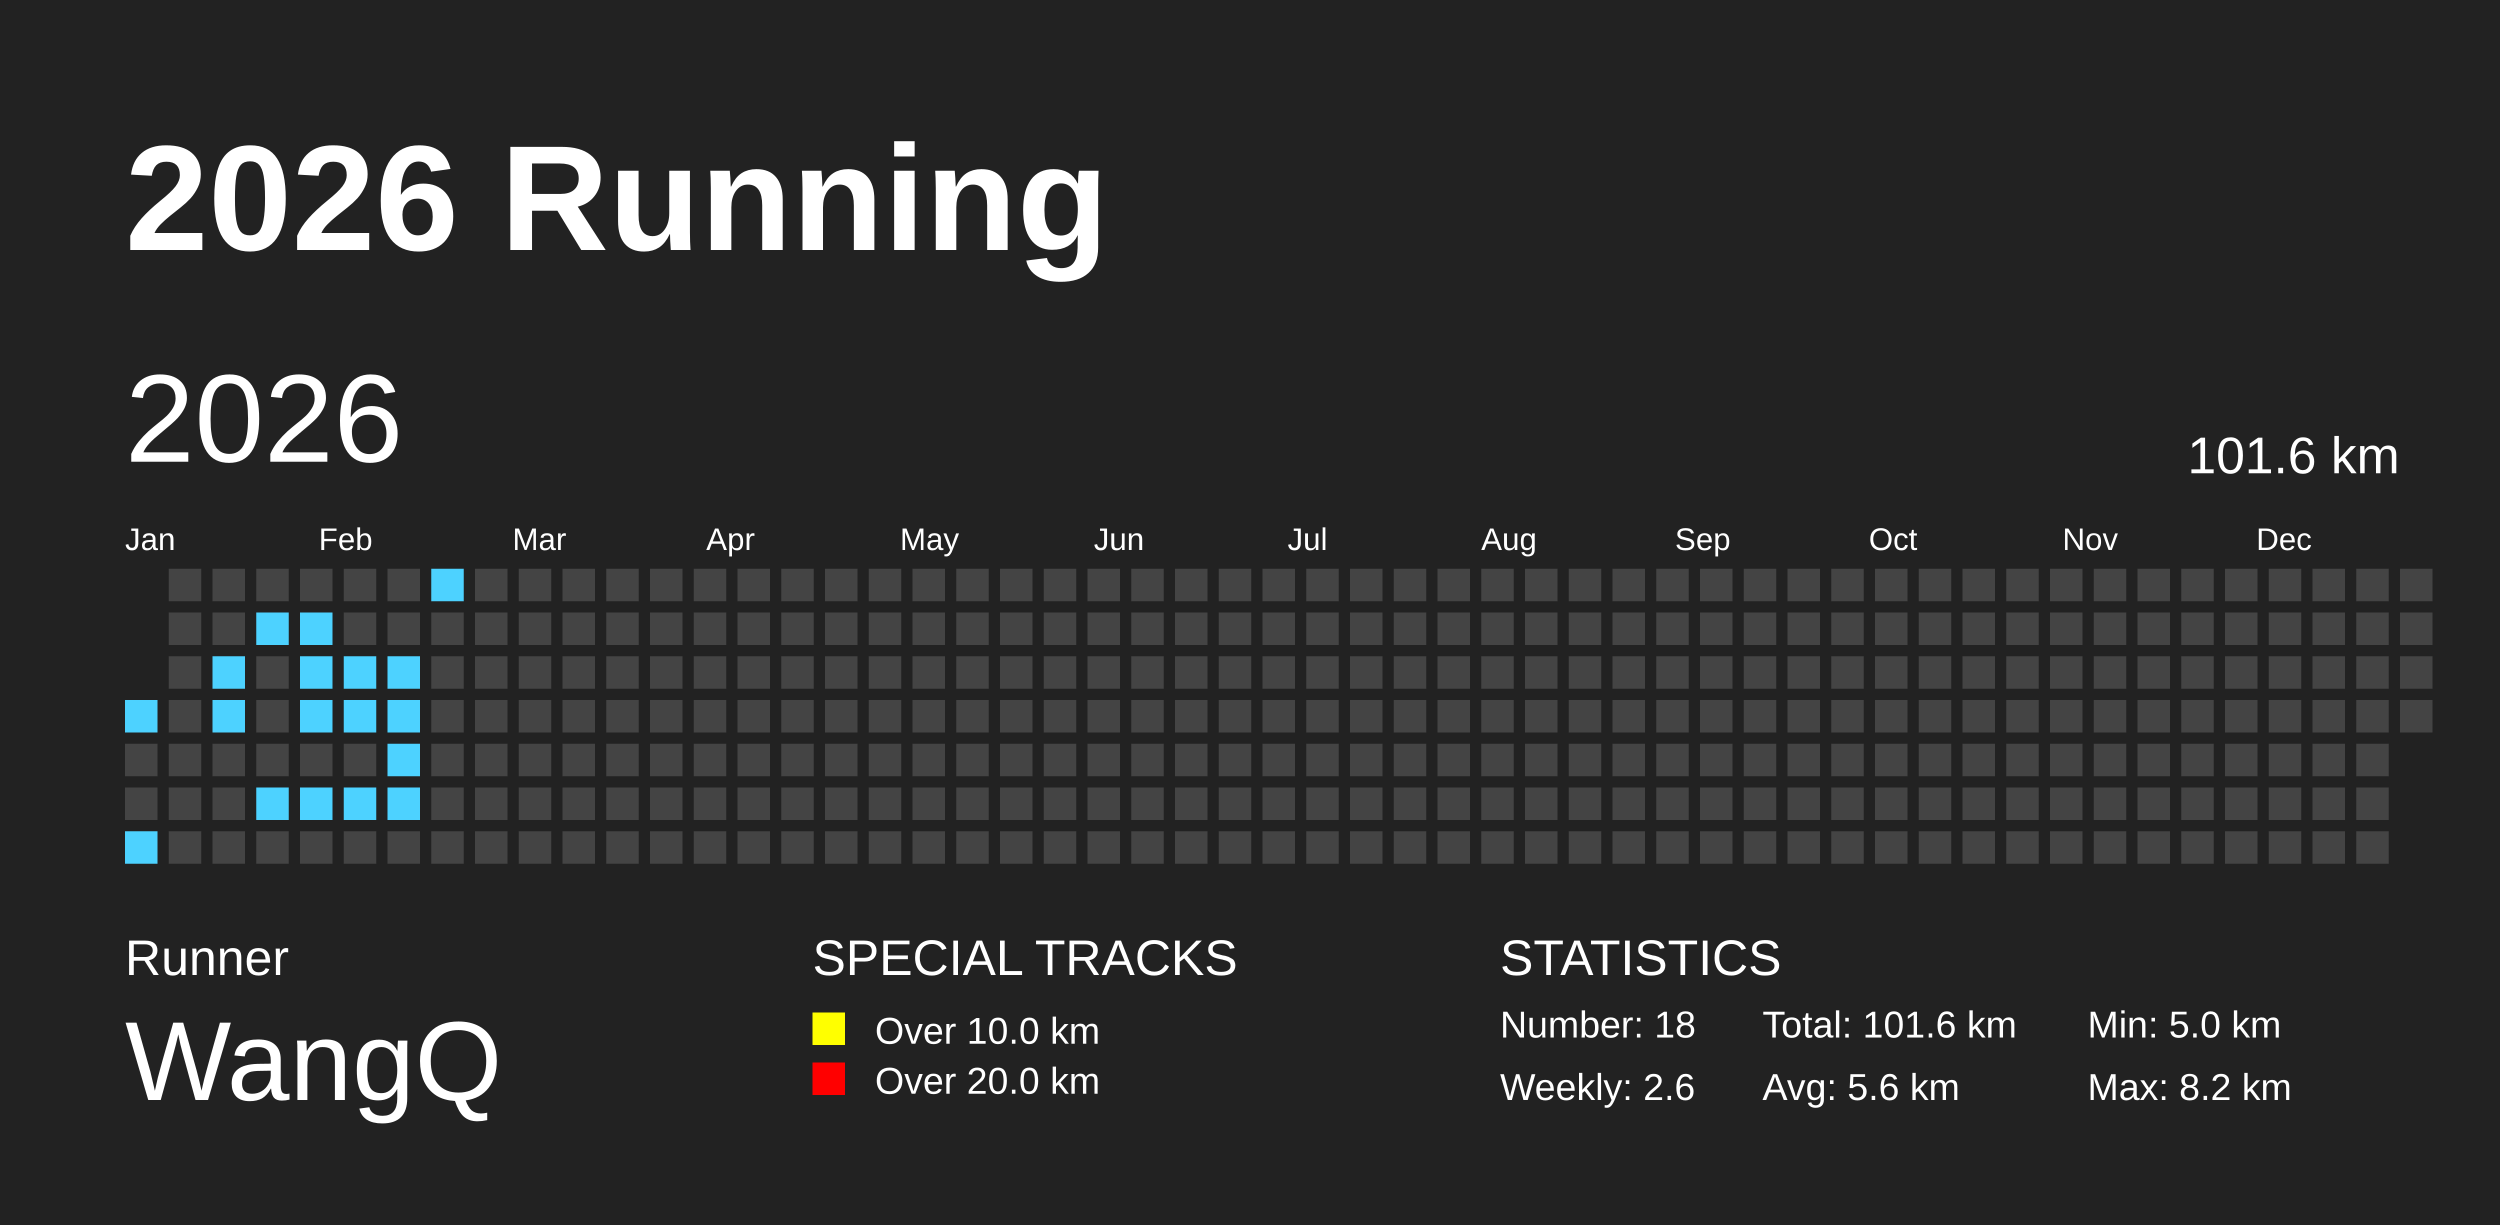
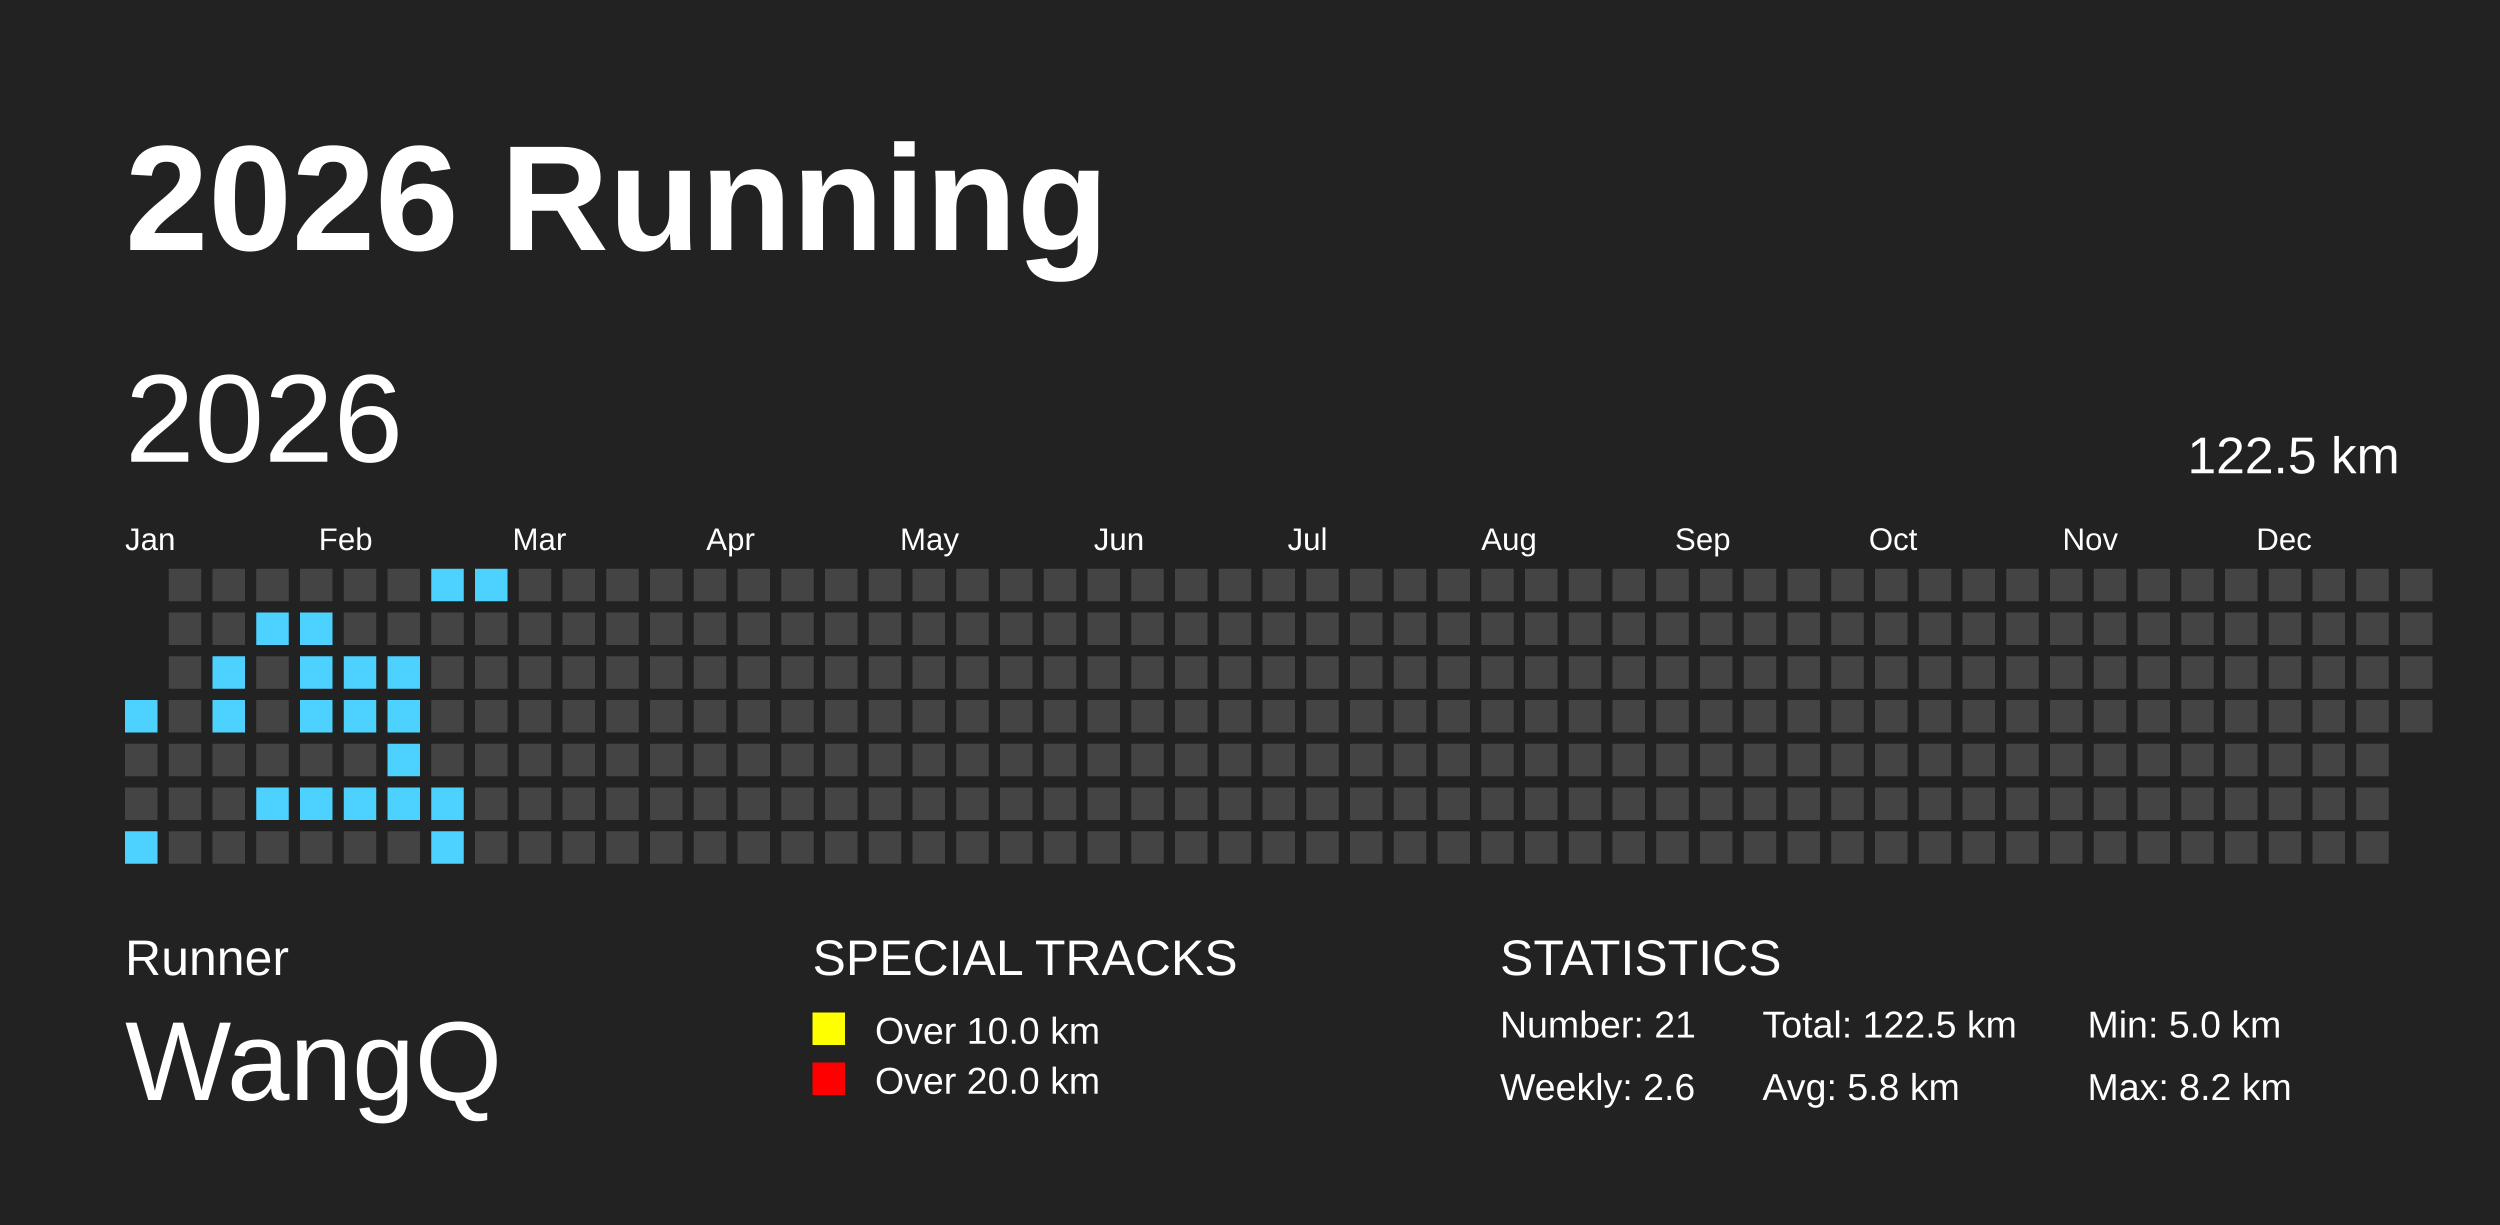
<svg xmlns="http://www.w3.org/2000/svg" baseProfile="full" height="98mm" version="1.1" viewBox="0,0,200,98" width="200mm">
  <defs />
  <rect fill="#222222" height="98" width="200" x="0" y="0" />
  <text fill="#FFFFFF" style="font-size:12px; font-family:Arial; font-weight:bold;" x="10" y="20">2026 Running</text>
  <text fill="#FFFFFF" style="font-size:4px; font-family:Arial" x="10" y="78">Runner</text>
  <text fill="#FFFFFF" style="font-size:9px; font-family:Arial" x="10" y="88">WangQ</text>
  <text fill="#FFFFFF" style="font-size:4px; font-family:Arial" x="65" y="78">SPECIAL TRACKS</text>
  <rect fill="yellow" height="2.6" width="2.6" x="65" y="81" />
  <text fill="#FFFFFF" style="font-size:3px; font-family:Arial" x="70" y="83.5">Over 10.0 km</text>
  <rect fill="red" height="2.6" width="2.6" x="65" y="85" />
  <text fill="#FFFFFF" style="font-size:3px; font-family:Arial" x="70" y="87.5">Over 20.0 km</text>
  <text fill="#FFFFFF" style="font-size:4px; font-family:Arial" x="120" y="78">STATISTICS</text>
-   <text fill="#FFFFFF" style="font-size:3px; font-family:Arial" x="120" y="83">Number: 18</text>
+   <text fill="#FFFFFF" style="font-size:3px; font-family:Arial" x="120" y="83">Number: 21</text>
  <text fill="#FFFFFF" style="font-size:3px; font-family:Arial" x="120" y="88">Weekly: 2.6</text>
-   <text fill="#FFFFFF" style="font-size:3px; font-family:Arial" x="141" y="83">Total: 101.6 km</text>
-   <text fill="#FFFFFF" style="font-size:3px; font-family:Arial" x="141" y="88">Avg: 5.6 km</text>
+   <text fill="#FFFFFF" style="font-size:3px; font-family:Arial" x="141" y="83">Total: 122.5 km</text>
+   <text fill="#FFFFFF" style="font-size:3px; font-family:Arial" x="141" y="88">Avg: 5.8 km</text>
  <text fill="#FFFFFF" style="font-size:3px; font-family:Arial" x="167" y="83">Min: 5.0 km</text>
  <text fill="#FFFFFF" style="font-size:3px; font-family:Arial" x="167" y="88">Max: 8.2 km</text>
  <text dominant-baseline="hanging" fill="#FFFFFF" style="font-size:10.0px; font-family:Arial;" x="10" y="30">2026</text>
-   <text dominant-baseline="hanging" fill="#FFFFFF" style="font-size:4.125px; font-family:Arial;" x="175" y="35">101.6 km</text>
+   <text dominant-baseline="hanging" fill="#FFFFFF" style="font-size:4.125px; font-family:Arial;" x="175" y="35">122.5 km</text>
  <text fill="#FFFFFF" style="font-size:2.5px; font-family:Arial" x="10.0" y="44">Jan</text>
  <text fill="#FFFFFF" style="font-size:2.5px; font-family:Arial" x="25.5" y="44">Feb</text>
  <text fill="#FFFFFF" style="font-size:2.5px; font-family:Arial" x="41.0" y="44">Mar</text>
  <text fill="#FFFFFF" style="font-size:2.5px; font-family:Arial" x="56.5" y="44">Apr</text>
  <text fill="#FFFFFF" style="font-size:2.5px; font-family:Arial" x="72.0" y="44">May</text>
  <text fill="#FFFFFF" style="font-size:2.5px; font-family:Arial" x="87.5" y="44">Jun</text>
  <text fill="#FFFFFF" style="font-size:2.5px; font-family:Arial" x="103.0" y="44">Jul</text>
  <text fill="#FFFFFF" style="font-size:2.5px; font-family:Arial" x="118.5" y="44">Aug</text>
  <text fill="#FFFFFF" style="font-size:2.5px; font-family:Arial" x="134.0" y="44">Sep</text>
  <text fill="#FFFFFF" style="font-size:2.5px; font-family:Arial" x="149.5" y="44">Oct</text>
  <text fill="#FFFFFF" style="font-size:2.5px; font-family:Arial" x="165.0" y="44">Nov</text>
  <text fill="#FFFFFF" style="font-size:2.5px; font-family:Arial" x="180.5" y="44">Dec</text>
  <rect fill="#4DD2FF" height="2.6" width="2.6" x="10.0" y="56.0" />
  <rect fill="#444444" height="2.6" width="2.6" x="10.0" y="59.5" />
  <rect fill="#444444" height="2.6" width="2.6" x="10.0" y="63.0" />
  <rect fill="#4DD2FF" height="2.6" width="2.6" x="10.0" y="66.5" />
  <rect fill="#444444" height="2.6" width="2.6" x="13.5" y="45.5" />
  <rect fill="#444444" height="2.6" width="2.6" x="13.5" y="49.0" />
  <rect fill="#444444" height="2.6" width="2.6" x="13.5" y="52.5" />
  <rect fill="#444444" height="2.6" width="2.6" x="13.5" y="56.0" />
  <rect fill="#444444" height="2.6" width="2.6" x="13.5" y="59.5" />
  <rect fill="#444444" height="2.6" width="2.6" x="13.5" y="63.0" />
  <rect fill="#444444" height="2.6" width="2.6" x="13.5" y="66.5" />
  <rect fill="#444444" height="2.6" width="2.6" x="17.0" y="45.5" />
  <rect fill="#444444" height="2.6" width="2.6" x="17.0" y="49.0" />
  <rect fill="#4DD2FF" height="2.6" width="2.6" x="17.0" y="52.5" />
  <rect fill="#4DD2FF" height="2.6" width="2.6" x="17.0" y="56.0" />
  <rect fill="#444444" height="2.6" width="2.6" x="17.0" y="59.5" />
  <rect fill="#444444" height="2.6" width="2.6" x="17.0" y="63.0" />
  <rect fill="#444444" height="2.6" width="2.6" x="17.0" y="66.5" />
  <rect fill="#444444" height="2.6" width="2.6" x="20.5" y="45.5" />
  <rect fill="#4DD2FF" height="2.6" width="2.6" x="20.5" y="49.0" />
  <rect fill="#444444" height="2.6" width="2.6" x="20.5" y="52.5" />
  <rect fill="#444444" height="2.6" width="2.6" x="20.5" y="56.0" />
  <rect fill="#444444" height="2.6" width="2.6" x="20.5" y="59.5" />
  <rect fill="#4DD2FF" height="2.6" width="2.6" x="20.5" y="63.0" />
  <rect fill="#444444" height="2.6" width="2.6" x="20.5" y="66.5" />
  <rect fill="#444444" height="2.6" width="2.6" x="24.0" y="45.5" />
  <rect fill="#4DD2FF" height="2.6" width="2.6" x="24.0" y="49.0" />
  <rect fill="#4DD2FF" height="2.6" width="2.6" x="24.0" y="52.5" />
  <rect fill="#4DD2FF" height="2.6" width="2.6" x="24.0" y="56.0" />
  <rect fill="#444444" height="2.6" width="2.6" x="24.0" y="59.5" />
  <rect fill="#4DD2FF" height="2.6" width="2.6" x="24.0" y="63.0" />
  <rect fill="#444444" height="2.6" width="2.6" x="24.0" y="66.5" />
  <rect fill="#444444" height="2.6" width="2.6" x="27.5" y="45.5" />
  <rect fill="#444444" height="2.6" width="2.6" x="27.5" y="49.0" />
  <rect fill="#4DD2FF" height="2.6" width="2.6" x="27.5" y="52.5" />
  <rect fill="#4DD2FF" height="2.6" width="2.6" x="27.5" y="56.0" />
  <rect fill="#444444" height="2.6" width="2.6" x="27.5" y="59.5" />
  <rect fill="#4DD2FF" height="2.6" width="2.6" x="27.5" y="63.0" />
  <rect fill="#444444" height="2.6" width="2.6" x="27.5" y="66.5" />
  <rect fill="#444444" height="2.6" width="2.6" x="31.0" y="45.5" />
  <rect fill="#444444" height="2.6" width="2.6" x="31.0" y="49.0" />
  <rect fill="#4DD2FF" height="2.6" width="2.6" x="31.0" y="52.5" />
  <rect fill="#4DD2FF" height="2.6" width="2.6" x="31.0" y="56.0" />
  <rect fill="#4DD2FF" height="2.6" width="2.6" x="31.0" y="59.5" />
  <rect fill="#4DD2FF" height="2.6" width="2.6" x="31.0" y="63.0" />
  <rect fill="#444444" height="2.6" width="2.6" x="31.0" y="66.5" />
  <rect fill="#4DD2FF" height="2.6" width="2.6" x="34.5" y="45.5" />
  <rect fill="#444444" height="2.6" width="2.6" x="34.5" y="49.0" />
  <rect fill="#444444" height="2.6" width="2.6" x="34.5" y="52.5" />
  <rect fill="#444444" height="2.6" width="2.6" x="34.5" y="56.0" />
  <rect fill="#444444" height="2.6" width="2.6" x="34.5" y="59.5" />
-   <rect fill="#444444" height="2.6" width="2.6" x="34.5" y="63.0" />
-   <rect fill="#444444" height="2.6" width="2.6" x="34.5" y="66.5" />
-   <rect fill="#444444" height="2.6" width="2.6" x="38.0" y="45.5" />
+   <rect fill="#4DD2FF" height="2.6" width="2.6" x="34.5" y="63.0" />
+   <rect fill="#4DD2FF" height="2.6" width="2.6" x="34.5" y="66.5" />
+   <rect fill="#4DD2FF" height="2.6" width="2.6" x="38.0" y="45.5" />
  <rect fill="#444444" height="2.6" width="2.6" x="38.0" y="49.0" />
  <rect fill="#444444" height="2.6" width="2.6" x="38.0" y="52.5" />
  <rect fill="#444444" height="2.6" width="2.6" x="38.0" y="56.0" />
  <rect fill="#444444" height="2.6" width="2.6" x="38.0" y="59.5" />
  <rect fill="#444444" height="2.6" width="2.6" x="38.0" y="63.0" />
  <rect fill="#444444" height="2.6" width="2.6" x="38.0" y="66.5" />
  <rect fill="#444444" height="2.6" width="2.6" x="41.5" y="45.5" />
  <rect fill="#444444" height="2.6" width="2.6" x="41.5" y="49.0" />
  <rect fill="#444444" height="2.6" width="2.6" x="41.5" y="52.5" />
  <rect fill="#444444" height="2.6" width="2.6" x="41.5" y="56.0" />
  <rect fill="#444444" height="2.6" width="2.6" x="41.5" y="59.5" />
  <rect fill="#444444" height="2.6" width="2.6" x="41.5" y="63.0" />
  <rect fill="#444444" height="2.6" width="2.6" x="41.5" y="66.5" />
  <rect fill="#444444" height="2.6" width="2.6" x="45.0" y="45.5" />
  <rect fill="#444444" height="2.6" width="2.6" x="45.0" y="49.0" />
  <rect fill="#444444" height="2.6" width="2.6" x="45.0" y="52.5" />
  <rect fill="#444444" height="2.6" width="2.6" x="45.0" y="56.0" />
  <rect fill="#444444" height="2.6" width="2.6" x="45.0" y="59.5" />
  <rect fill="#444444" height="2.6" width="2.6" x="45.0" y="63.0" />
  <rect fill="#444444" height="2.6" width="2.6" x="45.0" y="66.5" />
  <rect fill="#444444" height="2.6" width="2.6" x="48.5" y="45.5" />
  <rect fill="#444444" height="2.6" width="2.6" x="48.5" y="49.0" />
  <rect fill="#444444" height="2.6" width="2.6" x="48.5" y="52.5" />
  <rect fill="#444444" height="2.6" width="2.6" x="48.5" y="56.0" />
  <rect fill="#444444" height="2.6" width="2.6" x="48.5" y="59.5" />
  <rect fill="#444444" height="2.6" width="2.6" x="48.5" y="63.0" />
  <rect fill="#444444" height="2.6" width="2.6" x="48.5" y="66.5" />
  <rect fill="#444444" height="2.6" width="2.6" x="52.0" y="45.5" />
  <rect fill="#444444" height="2.6" width="2.6" x="52.0" y="49.0" />
  <rect fill="#444444" height="2.6" width="2.6" x="52.0" y="52.5" />
  <rect fill="#444444" height="2.6" width="2.6" x="52.0" y="56.0" />
  <rect fill="#444444" height="2.6" width="2.6" x="52.0" y="59.5" />
  <rect fill="#444444" height="2.6" width="2.6" x="52.0" y="63.0" />
  <rect fill="#444444" height="2.6" width="2.6" x="52.0" y="66.5" />
  <rect fill="#444444" height="2.6" width="2.6" x="55.5" y="45.5" />
  <rect fill="#444444" height="2.6" width="2.6" x="55.5" y="49.0" />
  <rect fill="#444444" height="2.6" width="2.6" x="55.5" y="52.5" />
  <rect fill="#444444" height="2.6" width="2.6" x="55.5" y="56.0" />
  <rect fill="#444444" height="2.6" width="2.6" x="55.5" y="59.5" />
  <rect fill="#444444" height="2.6" width="2.6" x="55.5" y="63.0" />
  <rect fill="#444444" height="2.6" width="2.6" x="55.5" y="66.5" />
  <rect fill="#444444" height="2.6" width="2.6" x="59.0" y="45.5" />
  <rect fill="#444444" height="2.6" width="2.6" x="59.0" y="49.0" />
  <rect fill="#444444" height="2.6" width="2.6" x="59.0" y="52.5" />
  <rect fill="#444444" height="2.6" width="2.6" x="59.0" y="56.0" />
  <rect fill="#444444" height="2.6" width="2.6" x="59.0" y="59.5" />
  <rect fill="#444444" height="2.6" width="2.6" x="59.0" y="63.0" />
  <rect fill="#444444" height="2.6" width="2.6" x="59.0" y="66.5" />
  <rect fill="#444444" height="2.6" width="2.6" x="62.5" y="45.5" />
  <rect fill="#444444" height="2.6" width="2.6" x="62.5" y="49.0" />
  <rect fill="#444444" height="2.6" width="2.6" x="62.5" y="52.5" />
  <rect fill="#444444" height="2.6" width="2.6" x="62.5" y="56.0" />
  <rect fill="#444444" height="2.6" width="2.6" x="62.5" y="59.5" />
  <rect fill="#444444" height="2.6" width="2.6" x="62.5" y="63.0" />
  <rect fill="#444444" height="2.6" width="2.6" x="62.5" y="66.5" />
  <rect fill="#444444" height="2.6" width="2.6" x="66.0" y="45.5" />
  <rect fill="#444444" height="2.6" width="2.6" x="66.0" y="49.0" />
  <rect fill="#444444" height="2.6" width="2.6" x="66.0" y="52.5" />
  <rect fill="#444444" height="2.6" width="2.6" x="66.0" y="56.0" />
  <rect fill="#444444" height="2.6" width="2.6" x="66.0" y="59.5" />
  <rect fill="#444444" height="2.6" width="2.6" x="66.0" y="63.0" />
  <rect fill="#444444" height="2.6" width="2.6" x="66.0" y="66.5" />
  <rect fill="#444444" height="2.6" width="2.6" x="69.5" y="45.5" />
  <rect fill="#444444" height="2.6" width="2.6" x="69.5" y="49.0" />
  <rect fill="#444444" height="2.6" width="2.6" x="69.5" y="52.5" />
  <rect fill="#444444" height="2.6" width="2.6" x="69.5" y="56.0" />
  <rect fill="#444444" height="2.6" width="2.6" x="69.5" y="59.5" />
  <rect fill="#444444" height="2.6" width="2.6" x="69.5" y="63.0" />
  <rect fill="#444444" height="2.6" width="2.6" x="69.5" y="66.5" />
  <rect fill="#444444" height="2.6" width="2.6" x="73.0" y="45.5" />
  <rect fill="#444444" height="2.6" width="2.6" x="73.0" y="49.0" />
  <rect fill="#444444" height="2.6" width="2.6" x="73.0" y="52.5" />
  <rect fill="#444444" height="2.6" width="2.6" x="73.0" y="56.0" />
  <rect fill="#444444" height="2.6" width="2.6" x="73.0" y="59.5" />
  <rect fill="#444444" height="2.6" width="2.6" x="73.0" y="63.0" />
  <rect fill="#444444" height="2.6" width="2.6" x="73.0" y="66.5" />
  <rect fill="#444444" height="2.6" width="2.6" x="76.5" y="45.5" />
  <rect fill="#444444" height="2.6" width="2.6" x="76.5" y="49.0" />
  <rect fill="#444444" height="2.6" width="2.6" x="76.5" y="52.5" />
  <rect fill="#444444" height="2.6" width="2.6" x="76.5" y="56.0" />
  <rect fill="#444444" height="2.6" width="2.6" x="76.5" y="59.5" />
  <rect fill="#444444" height="2.6" width="2.6" x="76.5" y="63.0" />
  <rect fill="#444444" height="2.6" width="2.6" x="76.5" y="66.5" />
  <rect fill="#444444" height="2.6" width="2.6" x="80.0" y="45.5" />
  <rect fill="#444444" height="2.6" width="2.6" x="80.0" y="49.0" />
  <rect fill="#444444" height="2.6" width="2.6" x="80.0" y="52.5" />
  <rect fill="#444444" height="2.6" width="2.6" x="80.0" y="56.0" />
  <rect fill="#444444" height="2.6" width="2.6" x="80.0" y="59.5" />
  <rect fill="#444444" height="2.6" width="2.6" x="80.0" y="63.0" />
  <rect fill="#444444" height="2.6" width="2.6" x="80.0" y="66.5" />
  <rect fill="#444444" height="2.6" width="2.6" x="83.5" y="45.5" />
  <rect fill="#444444" height="2.6" width="2.6" x="83.5" y="49.0" />
  <rect fill="#444444" height="2.6" width="2.6" x="83.5" y="52.5" />
  <rect fill="#444444" height="2.6" width="2.6" x="83.5" y="56.0" />
  <rect fill="#444444" height="2.6" width="2.6" x="83.5" y="59.5" />
  <rect fill="#444444" height="2.6" width="2.6" x="83.5" y="63.0" />
  <rect fill="#444444" height="2.6" width="2.6" x="83.5" y="66.5" />
  <rect fill="#444444" height="2.6" width="2.6" x="87.0" y="45.5" />
  <rect fill="#444444" height="2.6" width="2.6" x="87.0" y="49.0" />
  <rect fill="#444444" height="2.6" width="2.6" x="87.0" y="52.5" />
  <rect fill="#444444" height="2.6" width="2.6" x="87.0" y="56.0" />
  <rect fill="#444444" height="2.6" width="2.6" x="87.0" y="59.5" />
  <rect fill="#444444" height="2.6" width="2.6" x="87.0" y="63.0" />
  <rect fill="#444444" height="2.6" width="2.6" x="87.0" y="66.5" />
  <rect fill="#444444" height="2.6" width="2.6" x="90.5" y="45.5" />
  <rect fill="#444444" height="2.6" width="2.6" x="90.5" y="49.0" />
  <rect fill="#444444" height="2.6" width="2.6" x="90.5" y="52.5" />
  <rect fill="#444444" height="2.6" width="2.6" x="90.5" y="56.0" />
  <rect fill="#444444" height="2.6" width="2.6" x="90.5" y="59.5" />
  <rect fill="#444444" height="2.6" width="2.6" x="90.5" y="63.0" />
  <rect fill="#444444" height="2.6" width="2.6" x="90.5" y="66.5" />
  <rect fill="#444444" height="2.6" width="2.6" x="94.0" y="45.5" />
  <rect fill="#444444" height="2.6" width="2.6" x="94.0" y="49.0" />
  <rect fill="#444444" height="2.6" width="2.6" x="94.0" y="52.5" />
  <rect fill="#444444" height="2.6" width="2.6" x="94.0" y="56.0" />
  <rect fill="#444444" height="2.6" width="2.6" x="94.0" y="59.5" />
  <rect fill="#444444" height="2.6" width="2.6" x="94.0" y="63.0" />
  <rect fill="#444444" height="2.6" width="2.6" x="94.0" y="66.5" />
  <rect fill="#444444" height="2.6" width="2.6" x="97.5" y="45.5" />
  <rect fill="#444444" height="2.6" width="2.6" x="97.5" y="49.0" />
  <rect fill="#444444" height="2.6" width="2.6" x="97.5" y="52.5" />
  <rect fill="#444444" height="2.6" width="2.6" x="97.5" y="56.0" />
  <rect fill="#444444" height="2.6" width="2.6" x="97.5" y="59.5" />
  <rect fill="#444444" height="2.6" width="2.6" x="97.5" y="63.0" />
  <rect fill="#444444" height="2.6" width="2.6" x="97.5" y="66.5" />
  <rect fill="#444444" height="2.6" width="2.6" x="101.0" y="45.5" />
  <rect fill="#444444" height="2.6" width="2.6" x="101.0" y="49.0" />
  <rect fill="#444444" height="2.6" width="2.6" x="101.0" y="52.5" />
  <rect fill="#444444" height="2.6" width="2.6" x="101.0" y="56.0" />
  <rect fill="#444444" height="2.6" width="2.6" x="101.0" y="59.5" />
  <rect fill="#444444" height="2.6" width="2.6" x="101.0" y="63.0" />
  <rect fill="#444444" height="2.6" width="2.6" x="101.0" y="66.5" />
  <rect fill="#444444" height="2.6" width="2.6" x="104.5" y="45.5" />
  <rect fill="#444444" height="2.6" width="2.6" x="104.5" y="49.0" />
  <rect fill="#444444" height="2.6" width="2.6" x="104.5" y="52.5" />
  <rect fill="#444444" height="2.6" width="2.6" x="104.5" y="56.0" />
  <rect fill="#444444" height="2.6" width="2.6" x="104.5" y="59.5" />
  <rect fill="#444444" height="2.6" width="2.6" x="104.5" y="63.0" />
  <rect fill="#444444" height="2.6" width="2.6" x="104.5" y="66.5" />
  <rect fill="#444444" height="2.6" width="2.6" x="108.0" y="45.5" />
  <rect fill="#444444" height="2.6" width="2.6" x="108.0" y="49.0" />
  <rect fill="#444444" height="2.6" width="2.6" x="108.0" y="52.5" />
  <rect fill="#444444" height="2.6" width="2.6" x="108.0" y="56.0" />
  <rect fill="#444444" height="2.6" width="2.6" x="108.0" y="59.5" />
  <rect fill="#444444" height="2.6" width="2.6" x="108.0" y="63.0" />
  <rect fill="#444444" height="2.6" width="2.6" x="108.0" y="66.5" />
  <rect fill="#444444" height="2.6" width="2.6" x="111.5" y="45.5" />
  <rect fill="#444444" height="2.6" width="2.6" x="111.5" y="49.0" />
  <rect fill="#444444" height="2.6" width="2.6" x="111.5" y="52.5" />
  <rect fill="#444444" height="2.6" width="2.6" x="111.5" y="56.0" />
  <rect fill="#444444" height="2.6" width="2.6" x="111.5" y="59.5" />
  <rect fill="#444444" height="2.6" width="2.6" x="111.5" y="63.0" />
  <rect fill="#444444" height="2.6" width="2.6" x="111.5" y="66.5" />
  <rect fill="#444444" height="2.6" width="2.6" x="115.0" y="45.5" />
  <rect fill="#444444" height="2.6" width="2.6" x="115.0" y="49.0" />
  <rect fill="#444444" height="2.6" width="2.6" x="115.0" y="52.5" />
  <rect fill="#444444" height="2.6" width="2.6" x="115.0" y="56.0" />
  <rect fill="#444444" height="2.6" width="2.6" x="115.0" y="59.5" />
  <rect fill="#444444" height="2.6" width="2.6" x="115.0" y="63.0" />
  <rect fill="#444444" height="2.6" width="2.6" x="115.0" y="66.5" />
  <rect fill="#444444" height="2.6" width="2.6" x="118.5" y="45.5" />
  <rect fill="#444444" height="2.6" width="2.6" x="118.5" y="49.0" />
  <rect fill="#444444" height="2.6" width="2.6" x="118.5" y="52.5" />
  <rect fill="#444444" height="2.6" width="2.6" x="118.5" y="56.0" />
  <rect fill="#444444" height="2.6" width="2.6" x="118.5" y="59.5" />
  <rect fill="#444444" height="2.6" width="2.6" x="118.5" y="63.0" />
  <rect fill="#444444" height="2.6" width="2.6" x="118.5" y="66.5" />
  <rect fill="#444444" height="2.6" width="2.6" x="122.0" y="45.5" />
  <rect fill="#444444" height="2.6" width="2.6" x="122.0" y="49.0" />
  <rect fill="#444444" height="2.6" width="2.6" x="122.0" y="52.5" />
  <rect fill="#444444" height="2.6" width="2.6" x="122.0" y="56.0" />
  <rect fill="#444444" height="2.6" width="2.6" x="122.0" y="59.5" />
  <rect fill="#444444" height="2.6" width="2.6" x="122.0" y="63.0" />
  <rect fill="#444444" height="2.6" width="2.6" x="122.0" y="66.5" />
  <rect fill="#444444" height="2.6" width="2.6" x="125.5" y="45.5" />
  <rect fill="#444444" height="2.6" width="2.6" x="125.5" y="49.0" />
  <rect fill="#444444" height="2.6" width="2.6" x="125.5" y="52.5" />
  <rect fill="#444444" height="2.6" width="2.6" x="125.5" y="56.0" />
  <rect fill="#444444" height="2.6" width="2.6" x="125.5" y="59.5" />
  <rect fill="#444444" height="2.6" width="2.6" x="125.5" y="63.0" />
  <rect fill="#444444" height="2.6" width="2.6" x="125.5" y="66.5" />
  <rect fill="#444444" height="2.6" width="2.6" x="129.0" y="45.5" />
  <rect fill="#444444" height="2.6" width="2.6" x="129.0" y="49.0" />
  <rect fill="#444444" height="2.6" width="2.6" x="129.0" y="52.5" />
  <rect fill="#444444" height="2.6" width="2.6" x="129.0" y="56.0" />
  <rect fill="#444444" height="2.6" width="2.6" x="129.0" y="59.5" />
  <rect fill="#444444" height="2.6" width="2.6" x="129.0" y="63.0" />
  <rect fill="#444444" height="2.6" width="2.6" x="129.0" y="66.5" />
  <rect fill="#444444" height="2.6" width="2.6" x="132.5" y="45.5" />
  <rect fill="#444444" height="2.6" width="2.6" x="132.5" y="49.0" />
  <rect fill="#444444" height="2.6" width="2.6" x="132.5" y="52.5" />
  <rect fill="#444444" height="2.6" width="2.6" x="132.5" y="56.0" />
  <rect fill="#444444" height="2.6" width="2.6" x="132.5" y="59.5" />
  <rect fill="#444444" height="2.6" width="2.6" x="132.5" y="63.0" />
  <rect fill="#444444" height="2.6" width="2.6" x="132.5" y="66.5" />
  <rect fill="#444444" height="2.6" width="2.6" x="136.0" y="45.5" />
  <rect fill="#444444" height="2.6" width="2.6" x="136.0" y="49.0" />
  <rect fill="#444444" height="2.6" width="2.6" x="136.0" y="52.5" />
  <rect fill="#444444" height="2.6" width="2.6" x="136.0" y="56.0" />
  <rect fill="#444444" height="2.6" width="2.6" x="136.0" y="59.5" />
  <rect fill="#444444" height="2.6" width="2.6" x="136.0" y="63.0" />
  <rect fill="#444444" height="2.6" width="2.6" x="136.0" y="66.5" />
  <rect fill="#444444" height="2.6" width="2.6" x="139.5" y="45.5" />
  <rect fill="#444444" height="2.6" width="2.6" x="139.5" y="49.0" />
  <rect fill="#444444" height="2.6" width="2.6" x="139.5" y="52.5" />
  <rect fill="#444444" height="2.6" width="2.6" x="139.5" y="56.0" />
  <rect fill="#444444" height="2.6" width="2.6" x="139.5" y="59.5" />
  <rect fill="#444444" height="2.6" width="2.6" x="139.5" y="63.0" />
  <rect fill="#444444" height="2.6" width="2.6" x="139.5" y="66.5" />
  <rect fill="#444444" height="2.6" width="2.6" x="143.0" y="45.5" />
  <rect fill="#444444" height="2.6" width="2.6" x="143.0" y="49.0" />
  <rect fill="#444444" height="2.6" width="2.6" x="143.0" y="52.5" />
  <rect fill="#444444" height="2.6" width="2.6" x="143.0" y="56.0" />
  <rect fill="#444444" height="2.6" width="2.6" x="143.0" y="59.5" />
  <rect fill="#444444" height="2.6" width="2.6" x="143.0" y="63.0" />
  <rect fill="#444444" height="2.6" width="2.6" x="143.0" y="66.5" />
  <rect fill="#444444" height="2.6" width="2.6" x="146.5" y="45.5" />
  <rect fill="#444444" height="2.6" width="2.6" x="146.5" y="49.0" />
  <rect fill="#444444" height="2.6" width="2.6" x="146.5" y="52.5" />
  <rect fill="#444444" height="2.6" width="2.6" x="146.5" y="56.0" />
  <rect fill="#444444" height="2.6" width="2.6" x="146.5" y="59.5" />
  <rect fill="#444444" height="2.6" width="2.6" x="146.5" y="63.0" />
  <rect fill="#444444" height="2.6" width="2.6" x="146.5" y="66.5" />
  <rect fill="#444444" height="2.6" width="2.6" x="150.0" y="45.5" />
  <rect fill="#444444" height="2.6" width="2.6" x="150.0" y="49.0" />
  <rect fill="#444444" height="2.6" width="2.6" x="150.0" y="52.5" />
  <rect fill="#444444" height="2.6" width="2.6" x="150.0" y="56.0" />
  <rect fill="#444444" height="2.6" width="2.6" x="150.0" y="59.5" />
  <rect fill="#444444" height="2.6" width="2.6" x="150.0" y="63.0" />
  <rect fill="#444444" height="2.6" width="2.6" x="150.0" y="66.5" />
  <rect fill="#444444" height="2.6" width="2.6" x="153.5" y="45.5" />
  <rect fill="#444444" height="2.6" width="2.6" x="153.5" y="49.0" />
  <rect fill="#444444" height="2.6" width="2.6" x="153.5" y="52.5" />
  <rect fill="#444444" height="2.6" width="2.6" x="153.5" y="56.0" />
  <rect fill="#444444" height="2.6" width="2.6" x="153.5" y="59.5" />
  <rect fill="#444444" height="2.6" width="2.6" x="153.5" y="63.0" />
  <rect fill="#444444" height="2.6" width="2.6" x="153.5" y="66.5" />
  <rect fill="#444444" height="2.6" width="2.6" x="157.0" y="45.5" />
  <rect fill="#444444" height="2.6" width="2.6" x="157.0" y="49.0" />
  <rect fill="#444444" height="2.6" width="2.6" x="157.0" y="52.5" />
  <rect fill="#444444" height="2.6" width="2.6" x="157.0" y="56.0" />
  <rect fill="#444444" height="2.6" width="2.6" x="157.0" y="59.5" />
  <rect fill="#444444" height="2.6" width="2.6" x="157.0" y="63.0" />
  <rect fill="#444444" height="2.6" width="2.6" x="157.0" y="66.5" />
  <rect fill="#444444" height="2.6" width="2.6" x="160.5" y="45.5" />
  <rect fill="#444444" height="2.6" width="2.6" x="160.5" y="49.0" />
  <rect fill="#444444" height="2.6" width="2.6" x="160.5" y="52.5" />
  <rect fill="#444444" height="2.6" width="2.6" x="160.5" y="56.0" />
  <rect fill="#444444" height="2.6" width="2.6" x="160.5" y="59.5" />
  <rect fill="#444444" height="2.6" width="2.6" x="160.5" y="63.0" />
  <rect fill="#444444" height="2.6" width="2.6" x="160.5" y="66.5" />
  <rect fill="#444444" height="2.6" width="2.6" x="164.0" y="45.5" />
  <rect fill="#444444" height="2.6" width="2.6" x="164.0" y="49.0" />
  <rect fill="#444444" height="2.6" width="2.6" x="164.0" y="52.5" />
  <rect fill="#444444" height="2.6" width="2.6" x="164.0" y="56.0" />
  <rect fill="#444444" height="2.6" width="2.6" x="164.0" y="59.5" />
  <rect fill="#444444" height="2.6" width="2.6" x="164.0" y="63.0" />
  <rect fill="#444444" height="2.6" width="2.6" x="164.0" y="66.5" />
  <rect fill="#444444" height="2.6" width="2.6" x="167.5" y="45.5" />
  <rect fill="#444444" height="2.6" width="2.6" x="167.5" y="49.0" />
  <rect fill="#444444" height="2.6" width="2.6" x="167.5" y="52.5" />
  <rect fill="#444444" height="2.6" width="2.6" x="167.5" y="56.0" />
  <rect fill="#444444" height="2.6" width="2.6" x="167.5" y="59.5" />
  <rect fill="#444444" height="2.6" width="2.6" x="167.5" y="63.0" />
  <rect fill="#444444" height="2.6" width="2.6" x="167.5" y="66.5" />
  <rect fill="#444444" height="2.6" width="2.6" x="171.0" y="45.5" />
  <rect fill="#444444" height="2.6" width="2.6" x="171.0" y="49.0" />
  <rect fill="#444444" height="2.6" width="2.6" x="171.0" y="52.5" />
  <rect fill="#444444" height="2.6" width="2.6" x="171.0" y="56.0" />
  <rect fill="#444444" height="2.6" width="2.6" x="171.0" y="59.5" />
  <rect fill="#444444" height="2.6" width="2.6" x="171.0" y="63.0" />
  <rect fill="#444444" height="2.6" width="2.6" x="171.0" y="66.5" />
  <rect fill="#444444" height="2.6" width="2.6" x="174.5" y="45.5" />
  <rect fill="#444444" height="2.6" width="2.6" x="174.5" y="49.0" />
  <rect fill="#444444" height="2.6" width="2.6" x="174.5" y="52.5" />
  <rect fill="#444444" height="2.6" width="2.6" x="174.5" y="56.0" />
  <rect fill="#444444" height="2.6" width="2.6" x="174.5" y="59.5" />
  <rect fill="#444444" height="2.6" width="2.6" x="174.5" y="63.0" />
  <rect fill="#444444" height="2.6" width="2.6" x="174.5" y="66.5" />
  <rect fill="#444444" height="2.6" width="2.6" x="178.0" y="45.5" />
  <rect fill="#444444" height="2.6" width="2.6" x="178.0" y="49.0" />
  <rect fill="#444444" height="2.6" width="2.6" x="178.0" y="52.5" />
  <rect fill="#444444" height="2.6" width="2.6" x="178.0" y="56.0" />
  <rect fill="#444444" height="2.6" width="2.6" x="178.0" y="59.5" />
  <rect fill="#444444" height="2.6" width="2.6" x="178.0" y="63.0" />
  <rect fill="#444444" height="2.6" width="2.6" x="178.0" y="66.5" />
  <rect fill="#444444" height="2.6" width="2.6" x="181.5" y="45.5" />
  <rect fill="#444444" height="2.6" width="2.6" x="181.5" y="49.0" />
  <rect fill="#444444" height="2.6" width="2.6" x="181.5" y="52.5" />
  <rect fill="#444444" height="2.6" width="2.6" x="181.5" y="56.0" />
  <rect fill="#444444" height="2.6" width="2.6" x="181.5" y="59.5" />
  <rect fill="#444444" height="2.6" width="2.6" x="181.5" y="63.0" />
  <rect fill="#444444" height="2.6" width="2.6" x="181.5" y="66.5" />
  <rect fill="#444444" height="2.6" width="2.6" x="185.0" y="45.5" />
  <rect fill="#444444" height="2.6" width="2.6" x="185.0" y="49.0" />
  <rect fill="#444444" height="2.6" width="2.6" x="185.0" y="52.5" />
  <rect fill="#444444" height="2.6" width="2.6" x="185.0" y="56.0" />
  <rect fill="#444444" height="2.6" width="2.6" x="185.0" y="59.5" />
  <rect fill="#444444" height="2.6" width="2.6" x="185.0" y="63.0" />
  <rect fill="#444444" height="2.6" width="2.6" x="185.0" y="66.5" />
  <rect fill="#444444" height="2.6" width="2.6" x="188.5" y="45.5" />
  <rect fill="#444444" height="2.6" width="2.6" x="188.5" y="49.0" />
  <rect fill="#444444" height="2.6" width="2.6" x="188.5" y="52.5" />
  <rect fill="#444444" height="2.6" width="2.6" x="188.5" y="56.0" />
  <rect fill="#444444" height="2.6" width="2.6" x="188.5" y="59.5" />
  <rect fill="#444444" height="2.6" width="2.6" x="188.5" y="63.0" />
  <rect fill="#444444" height="2.6" width="2.6" x="188.5" y="66.5" />
  <rect fill="#444444" height="2.6" width="2.6" x="192.0" y="45.5" />
  <rect fill="#444444" height="2.6" width="2.6" x="192.0" y="49.0" />
  <rect fill="#444444" height="2.6" width="2.6" x="192.0" y="52.5" />
  <rect fill="#444444" height="2.6" width="2.6" x="192.0" y="56.0" />
</svg>
